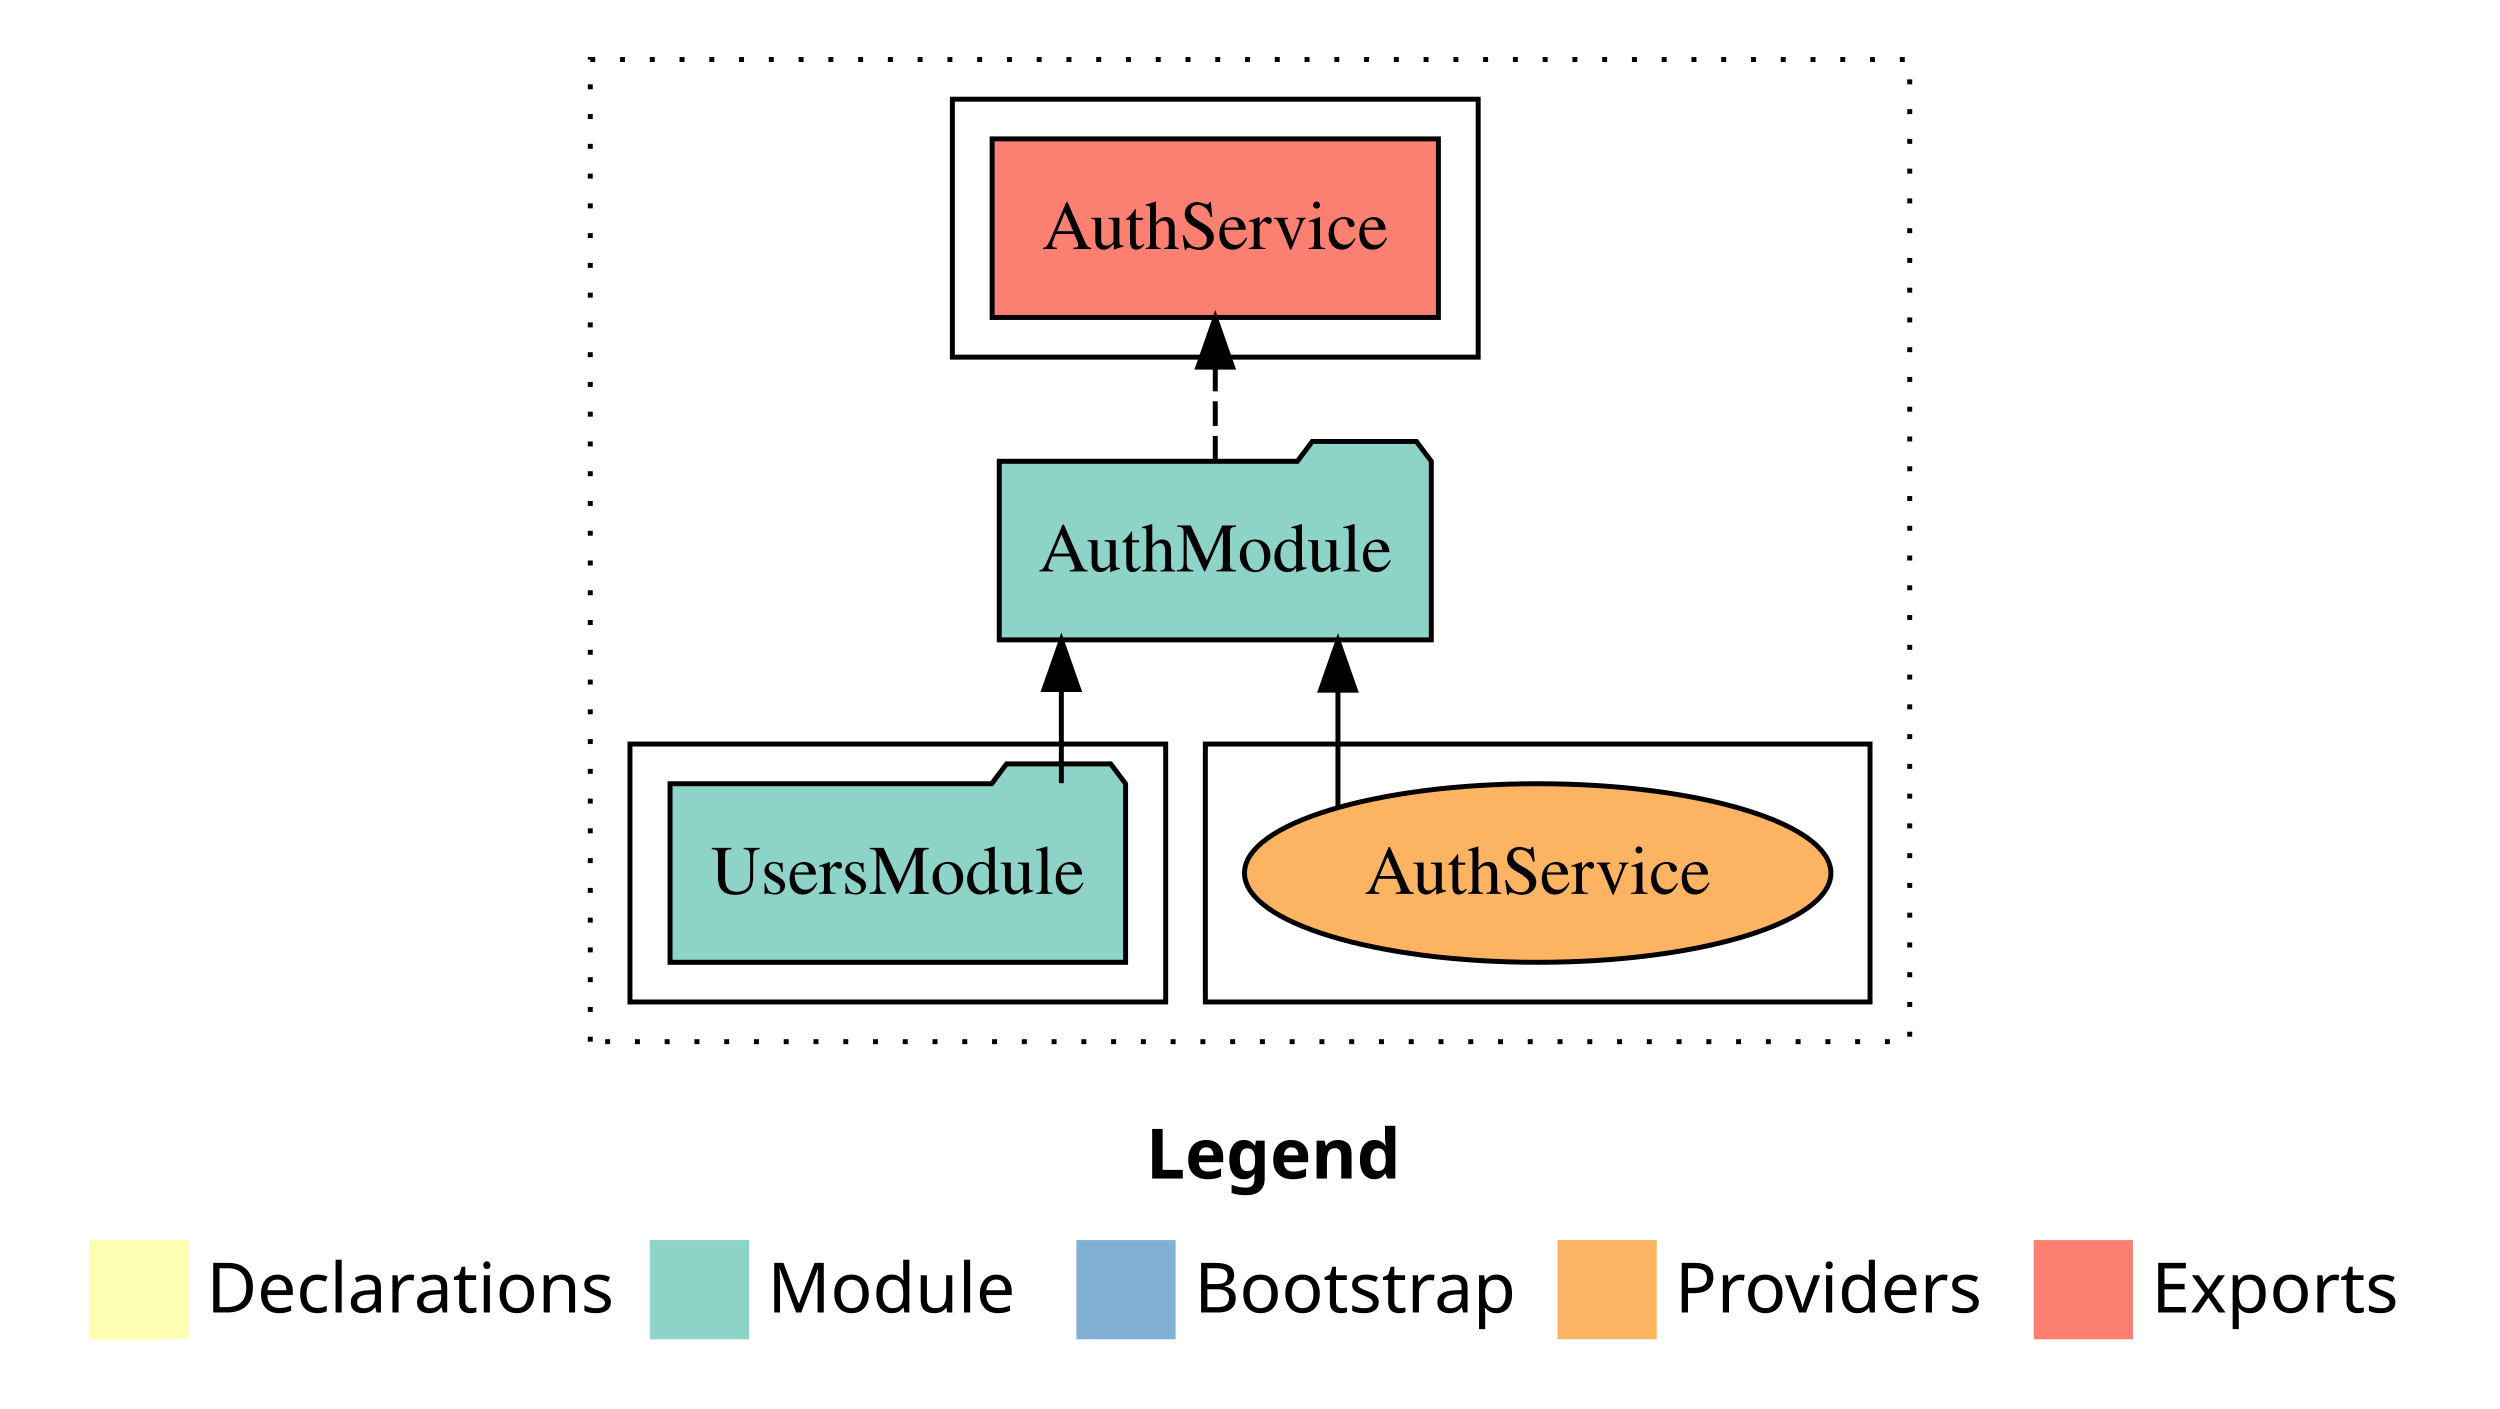
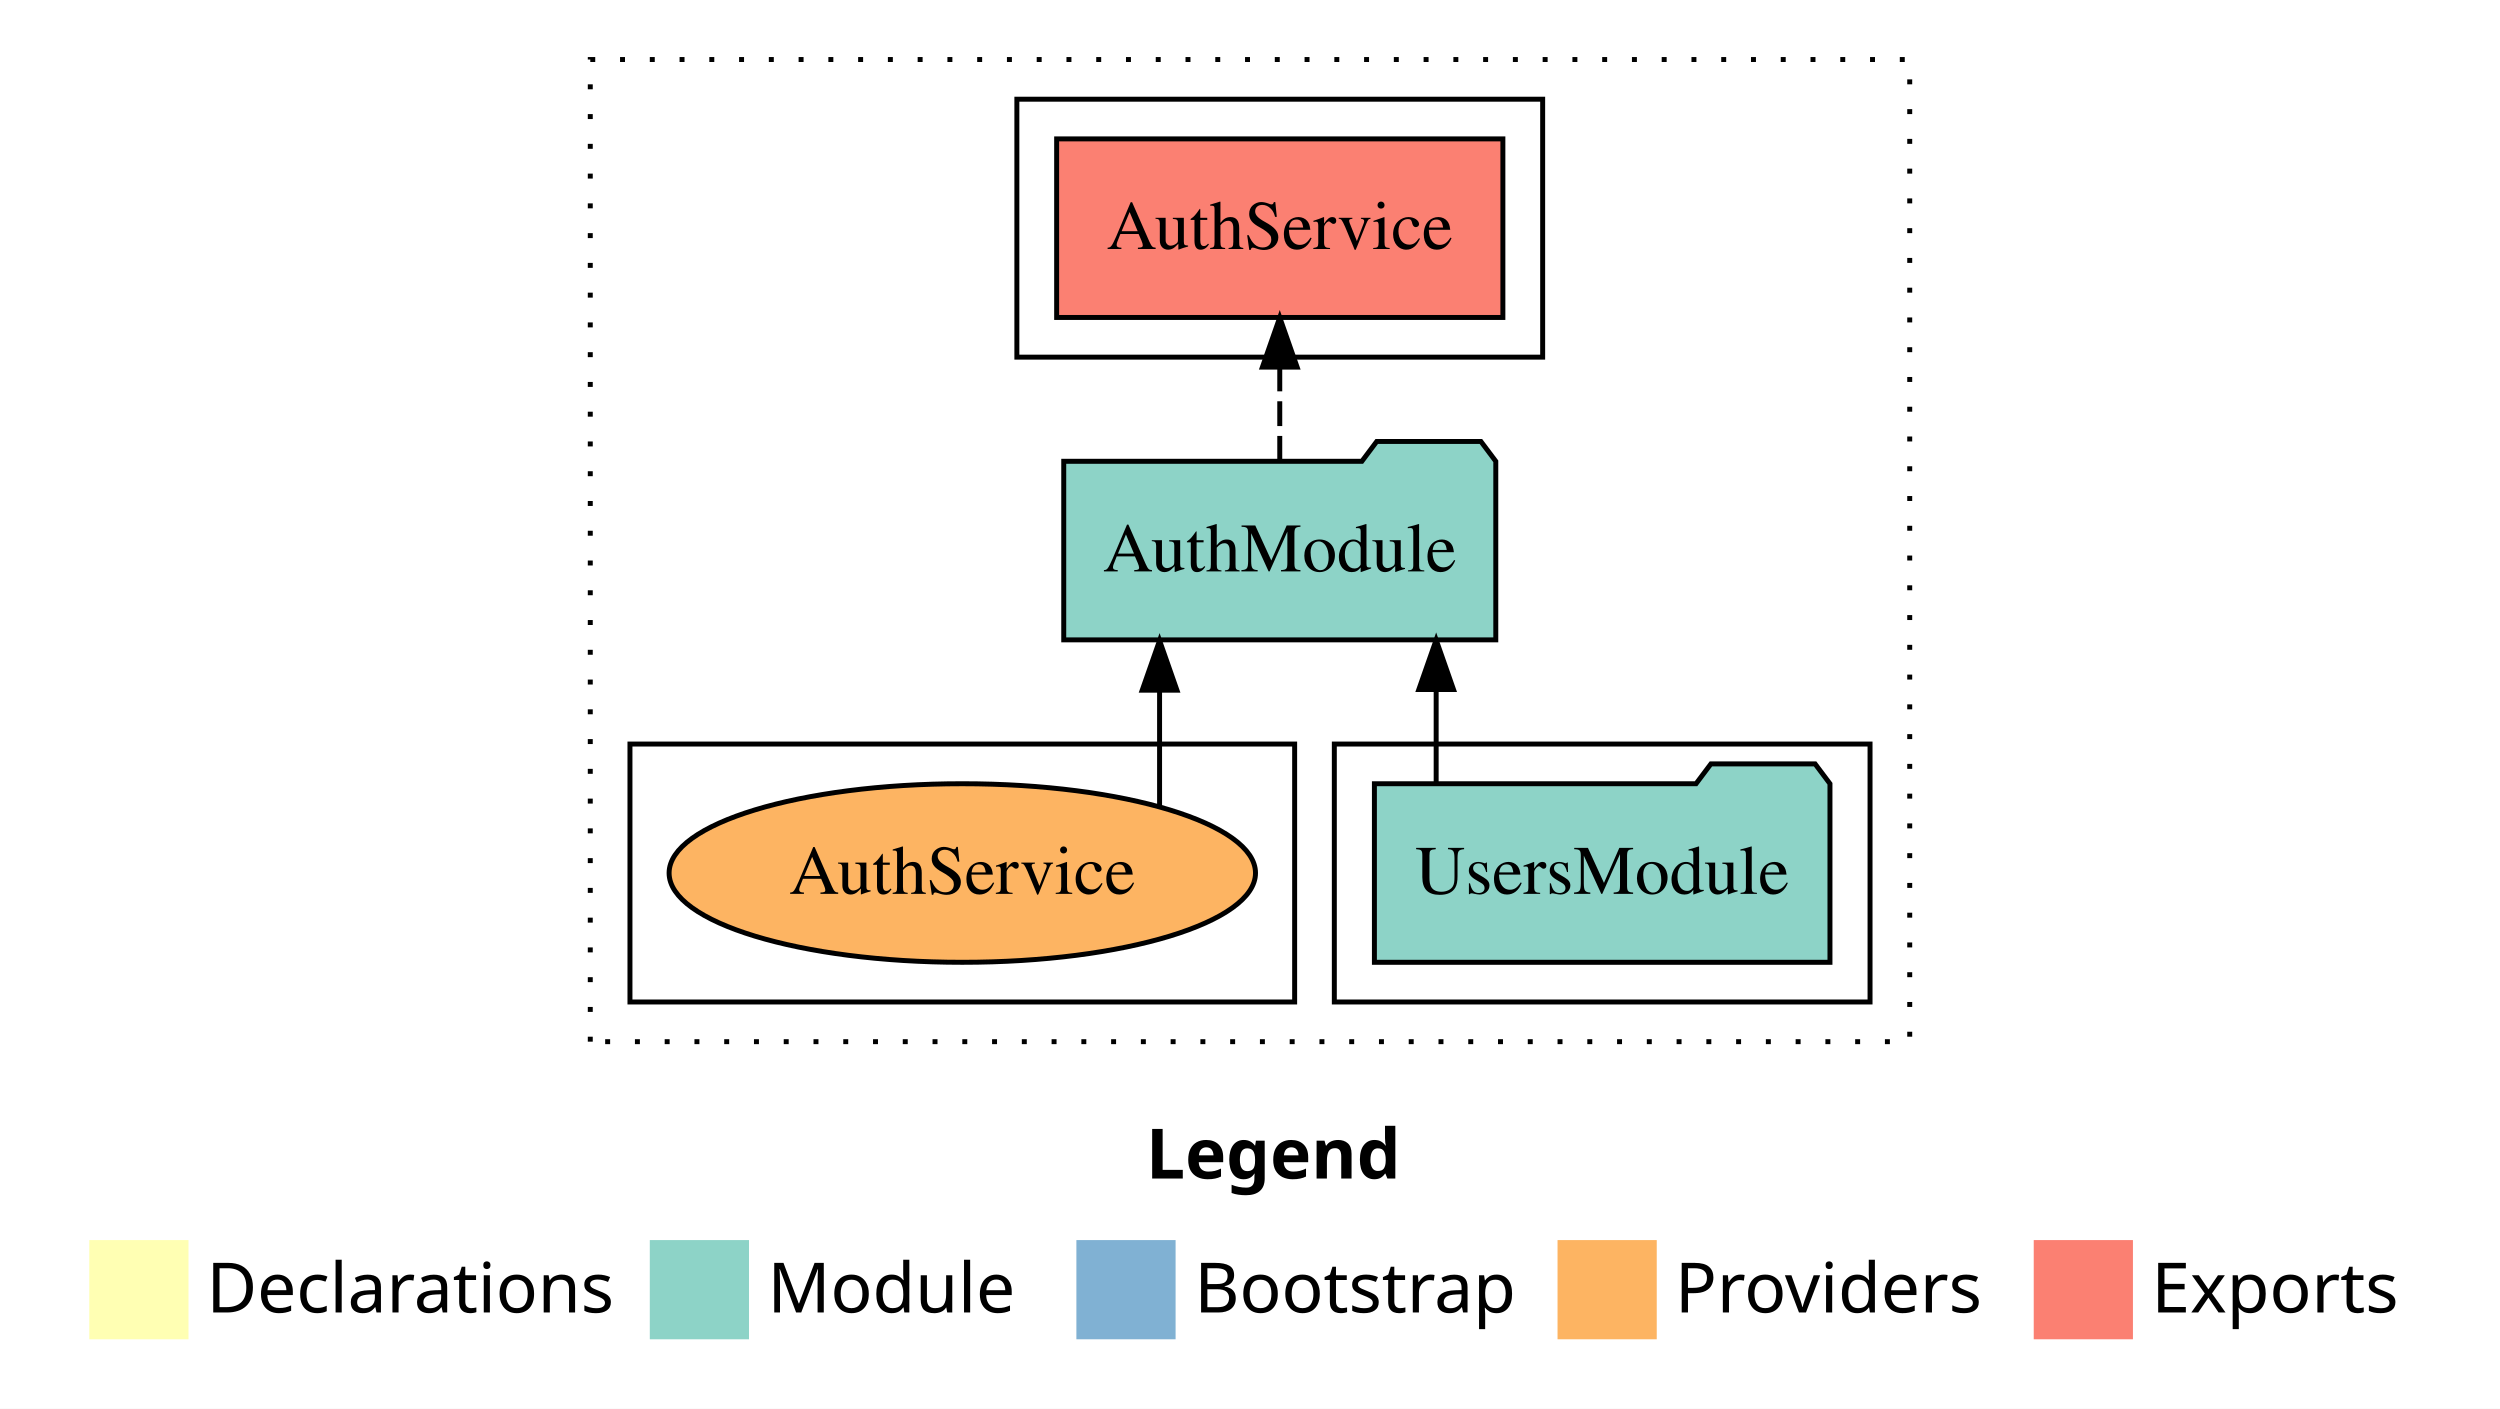
<svg xmlns="http://www.w3.org/2000/svg" width="504pt" height="284pt" viewBox="0.00 0.00 504.00 284.00">
  <g id="graph0" class="graph" transform="scale(1 1) rotate(0) translate(4 280)">
    <polygon fill="white" stroke="transparent" points="-4,4 -4,-280 500,-280 500,4 -4,4" />
    <text text-anchor="start" x="227.01" y="-42.4" font-family="Times-12" font-weight="bold" font-size="14.00">Legend</text>
    <polygon fill="#ffffb3" stroke="transparent" points="14,-10 14,-30 34,-30 34,-10 14,-10" />
    <text text-anchor="start" x="37.63" y="-15.4" font-family="Times-12" font-size="14.00">  Declarations</text>
    <polygon fill="#8dd3c7" stroke="transparent" points="127,-10 127,-30 147,-30 147,-10 127,-10" />
    <text text-anchor="start" x="150.73" y="-15.4" font-family="Times-12" font-size="14.00">  Module</text>
    <polygon fill="#80b1d3" stroke="transparent" points="213,-10 213,-30 233,-30 233,-10 213,-10" />
    <text text-anchor="start" x="236.78" y="-15.4" font-family="Times-12" font-size="14.00">  Bootstrap</text>
    <polygon fill="#fdb462" stroke="transparent" points="310,-10 310,-30 330,-30 330,-10 310,-10" />
    <text text-anchor="start" x="333.67" y="-15.4" font-family="Times-12" font-size="14.00">  Providers</text>
    <polygon fill="#fb8072" stroke="transparent" points="406,-10 406,-30 426,-30 426,-10 406,-10" />
    <text text-anchor="start" x="429.73" y="-15.4" font-family="Times-12" font-size="14.00">  Exports</text>
    <g id="clust1" class="cluster">
      <polygon fill="none" stroke="black" stroke-dasharray="1,5" points="115,-70 115,-268 381,-268 381,-70 115,-70" />
    </g>
-     <g id="clust6" class="cluster">
-       <polygon fill="none" stroke="black" points="239,-78 239,-130 373,-130 373,-78 239,-78" />
+     <g id="clust3" class="cluster">
+       <polygon fill="none" stroke="black" points="265,-78 265,-130 373,-130 373,-78 265,-78" />
    </g>
    <g id="clust4" class="cluster">
-       <polygon fill="none" stroke="black" points="188,-208 188,-260 294,-260 294,-208 188,-208" />
+       <polygon fill="none" stroke="black" points="201,-208 201,-260 307,-260 307,-208 201,-208" />
    </g>
-     <g id="clust3" class="cluster">
-       <polygon fill="none" stroke="black" points="123,-78 123,-130 231,-130 231,-78 123,-78" />
+     <g id="clust6" class="cluster">
+       <polygon fill="none" stroke="black" points="123,-78 123,-130 257,-130 257,-78 123,-78" />
    </g>
    <g id="node1" class="node">
-       <polygon fill="#8dd3c7" stroke="black" points="222.92,-122 219.92,-126 198.92,-126 195.92,-122 131.08,-122 131.08,-86 222.92,-86 222.92,-122" />
-       <text text-anchor="middle" x="177" y="-99.8" font-family="Times,serif" font-size="14.00">UsersModule</text>
+       <polygon fill="#8dd3c7" stroke="black" points="364.92,-122 361.92,-126 340.92,-126 337.92,-122 273.08,-122 273.08,-86 364.92,-86 364.92,-122" />
+       <text text-anchor="middle" x="319" y="-99.8" font-family="Times,serif" font-size="14.00">UsersModule</text>
    </g>
    <g id="node2" class="node">
-       <polygon fill="#8dd3c7" stroke="black" points="284.55,-187 281.55,-191 260.55,-191 257.55,-187 197.45,-187 197.45,-151 284.55,-151 284.55,-187" />
-       <text text-anchor="middle" x="241" y="-164.8" font-family="Times,serif" font-size="14.00">AuthModule</text>
+       <polygon fill="#8dd3c7" stroke="black" points="297.55,-187 294.55,-191 273.55,-191 270.55,-187 210.45,-187 210.45,-151 297.55,-151 297.55,-187" />
+       <text text-anchor="middle" x="254" y="-164.8" font-family="Times,serif" font-size="14.00">AuthModule</text>
    </g>
    <g id="edge1" class="edge">
-       <path fill="none" stroke="black" d="M209.97,-122.11C209.97,-122.11 209.97,-140.99 209.97,-140.99" />
-       <polygon fill="black" stroke="black" points="206.47,-140.99 209.97,-150.99 213.47,-140.99 206.47,-140.99" />
+       <path fill="none" stroke="black" d="M285.53,-122.11C285.53,-122.11 285.53,-140.99 285.53,-140.99" />
+       <polygon fill="black" stroke="black" points="282.03,-140.99 285.53,-150.99 289.03,-140.99 282.03,-140.99" />
    </g>
    <g id="node3" class="node">
-       <polygon fill="#fb8072" stroke="black" points="285.98,-252 196.02,-252 196.02,-216 285.98,-216 285.98,-252" />
-       <text text-anchor="middle" x="241" y="-229.8" font-family="Times,serif" font-size="14.00">AuthService </text>
+       <polygon fill="#fb8072" stroke="black" points="298.98,-252 209.02,-252 209.02,-216 298.98,-216 298.98,-252" />
+       <text text-anchor="middle" x="254" y="-229.8" font-family="Times,serif" font-size="14.00">AuthService </text>
    </g>
    <g id="edge2" class="edge">
-       <path fill="none" stroke="black" stroke-dasharray="5,2" d="M241,-187.11C241,-187.11 241,-205.99 241,-205.99" />
-       <polygon fill="black" stroke="black" points="237.5,-205.99 241,-215.99 244.5,-205.99 237.5,-205.99" />
+       <path fill="none" stroke="black" stroke-dasharray="5,2" d="M254,-187.11C254,-187.11 254,-205.99 254,-205.99" />
+       <polygon fill="black" stroke="black" points="250.5,-205.99 254,-215.99 257.5,-205.99 250.5,-205.99" />
    </g>
    <g id="node4" class="node">
-       <ellipse fill="#fdb462" stroke="black" cx="306" cy="-104" rx="59.11" ry="18" />
-       <text text-anchor="middle" x="306" y="-99.8" font-family="Times,serif" font-size="14.00">AuthService</text>
+       <ellipse fill="#fdb462" stroke="black" cx="190" cy="-104" rx="59.11" ry="18" />
+       <text text-anchor="middle" x="190" y="-99.8" font-family="Times,serif" font-size="14.00">AuthService</text>
    </g>
    <g id="edge3" class="edge">
-       <path fill="none" stroke="black" d="M265.73,-117.47C265.73,-117.47 265.73,-140.86 265.73,-140.86" />
-       <polygon fill="black" stroke="black" points="262.23,-140.86 265.73,-150.86 269.23,-140.86 262.23,-140.86" />
+       <path fill="none" stroke="black" d="M229.77,-117.47C229.77,-117.47 229.77,-140.86 229.77,-140.86" />
+       <polygon fill="black" stroke="black" points="226.27,-140.86 229.77,-150.86 233.27,-140.86 226.27,-140.86" />
    </g>
  </g>
</svg>
